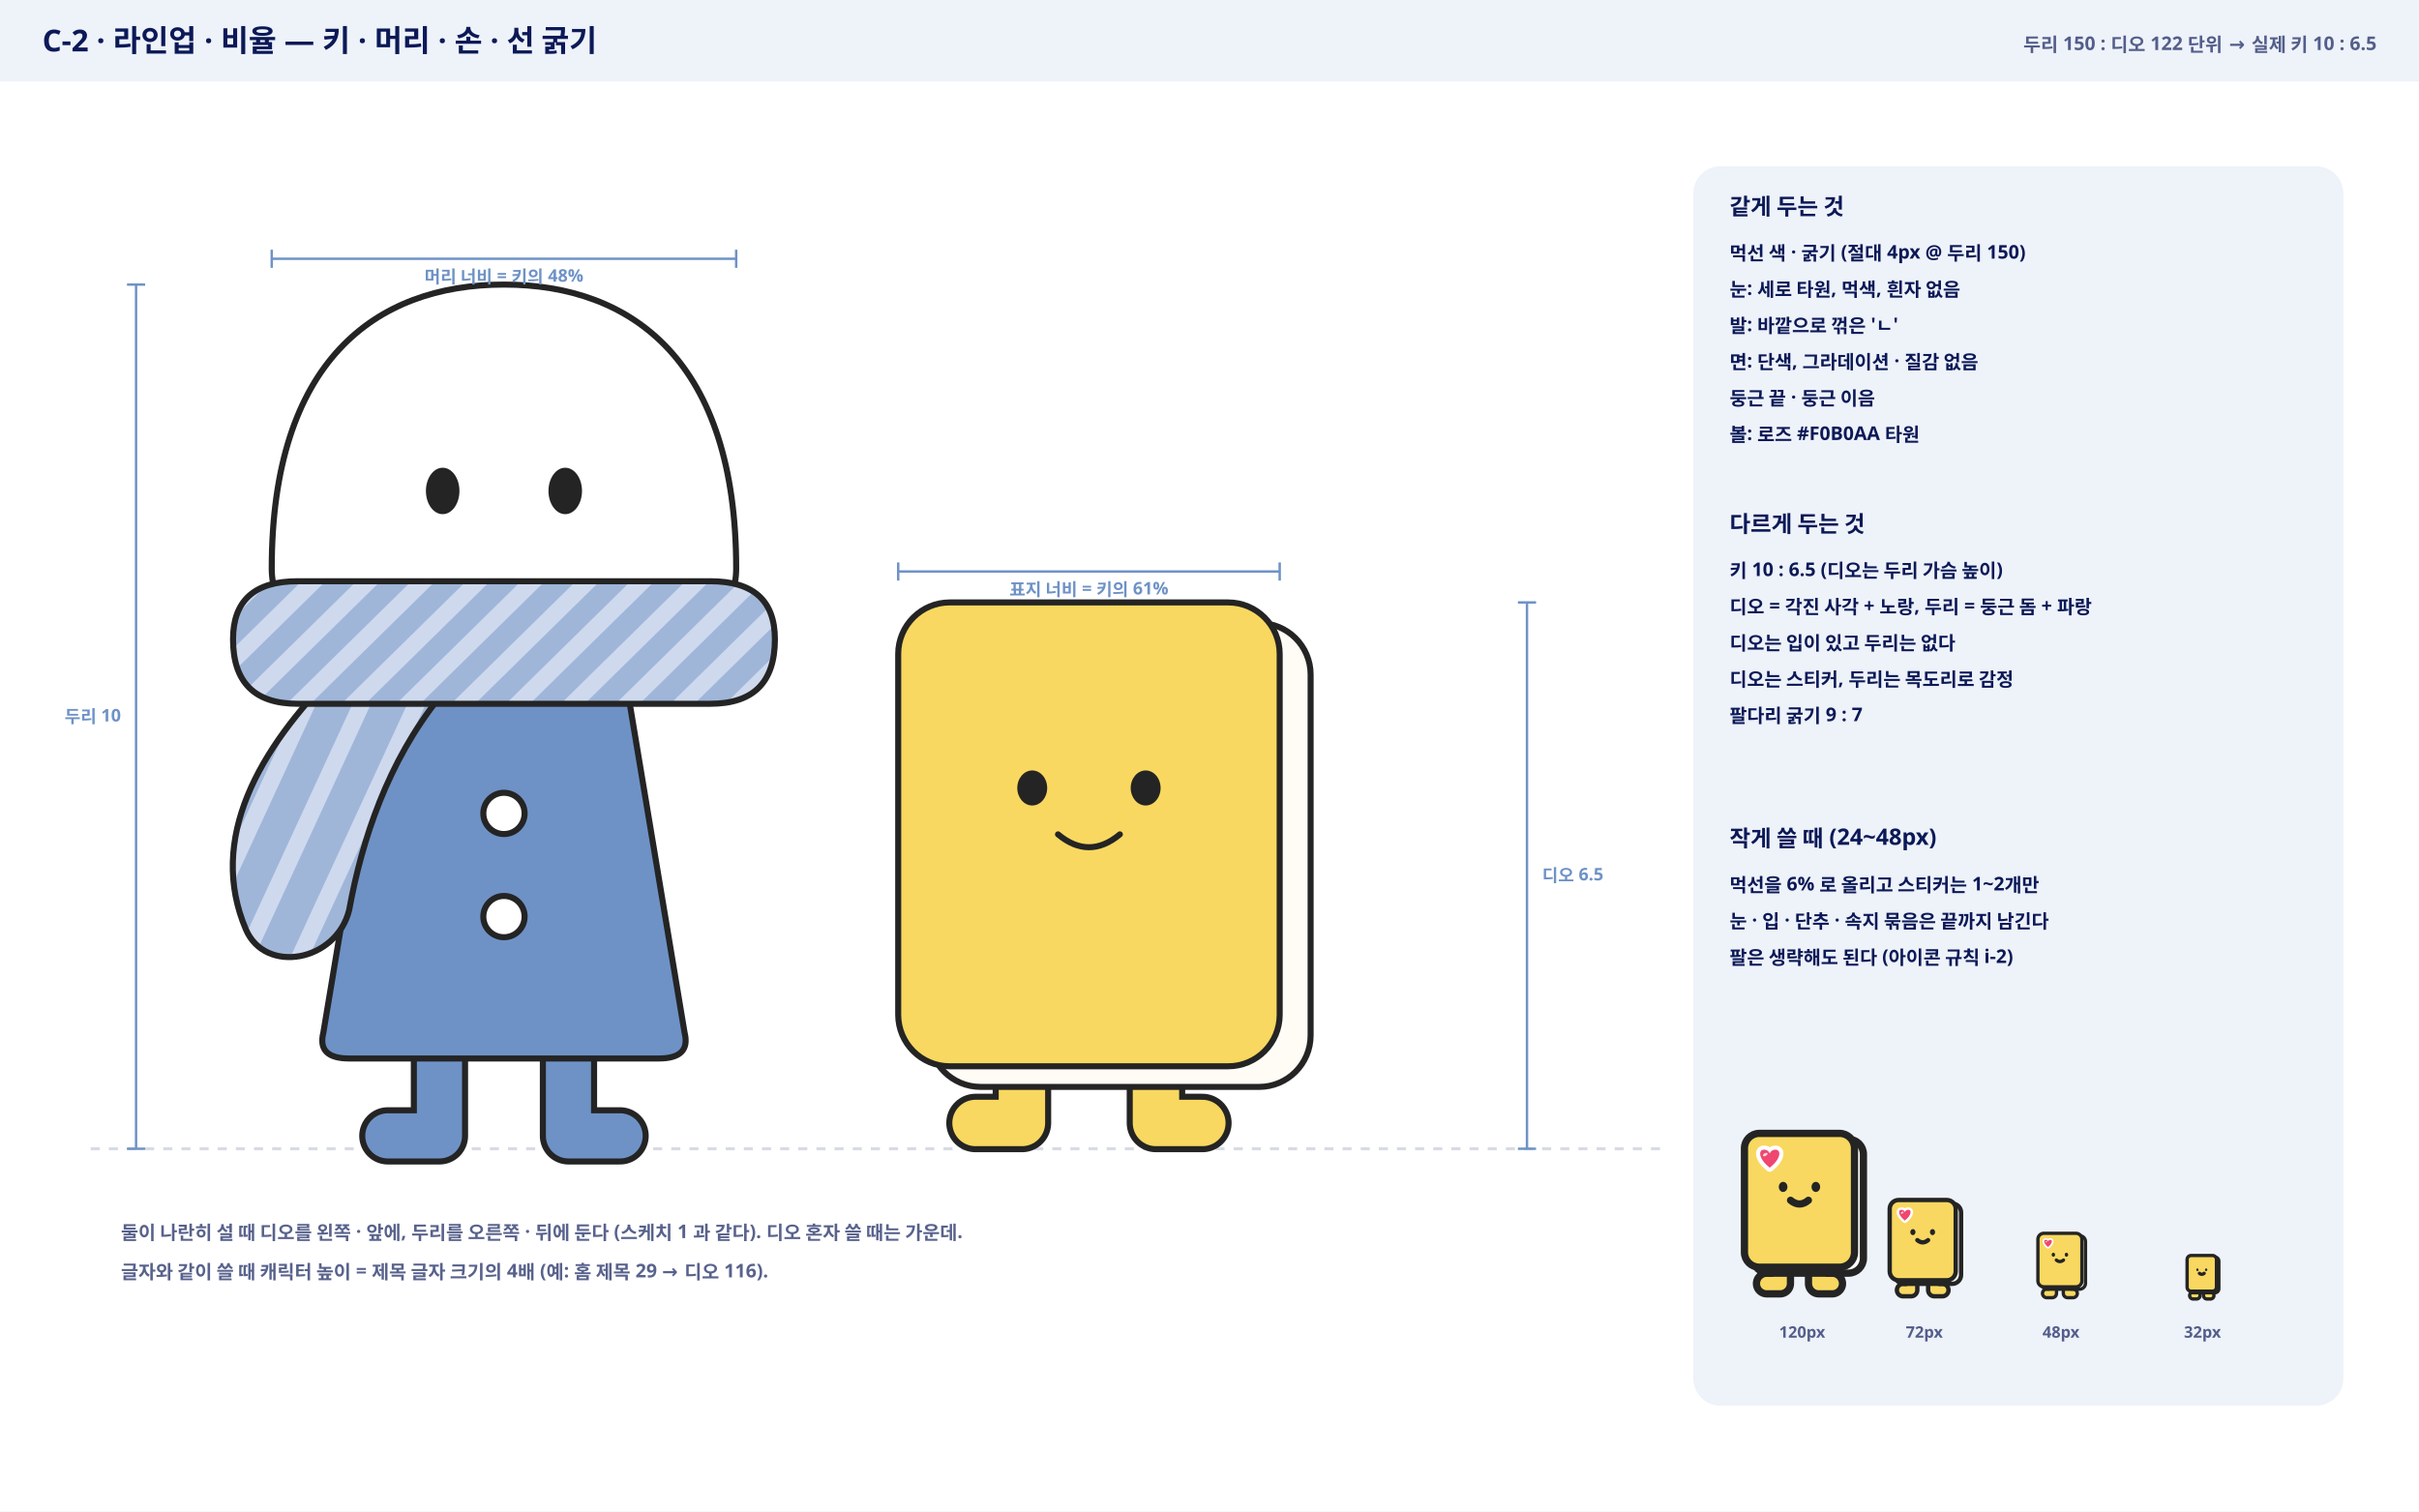
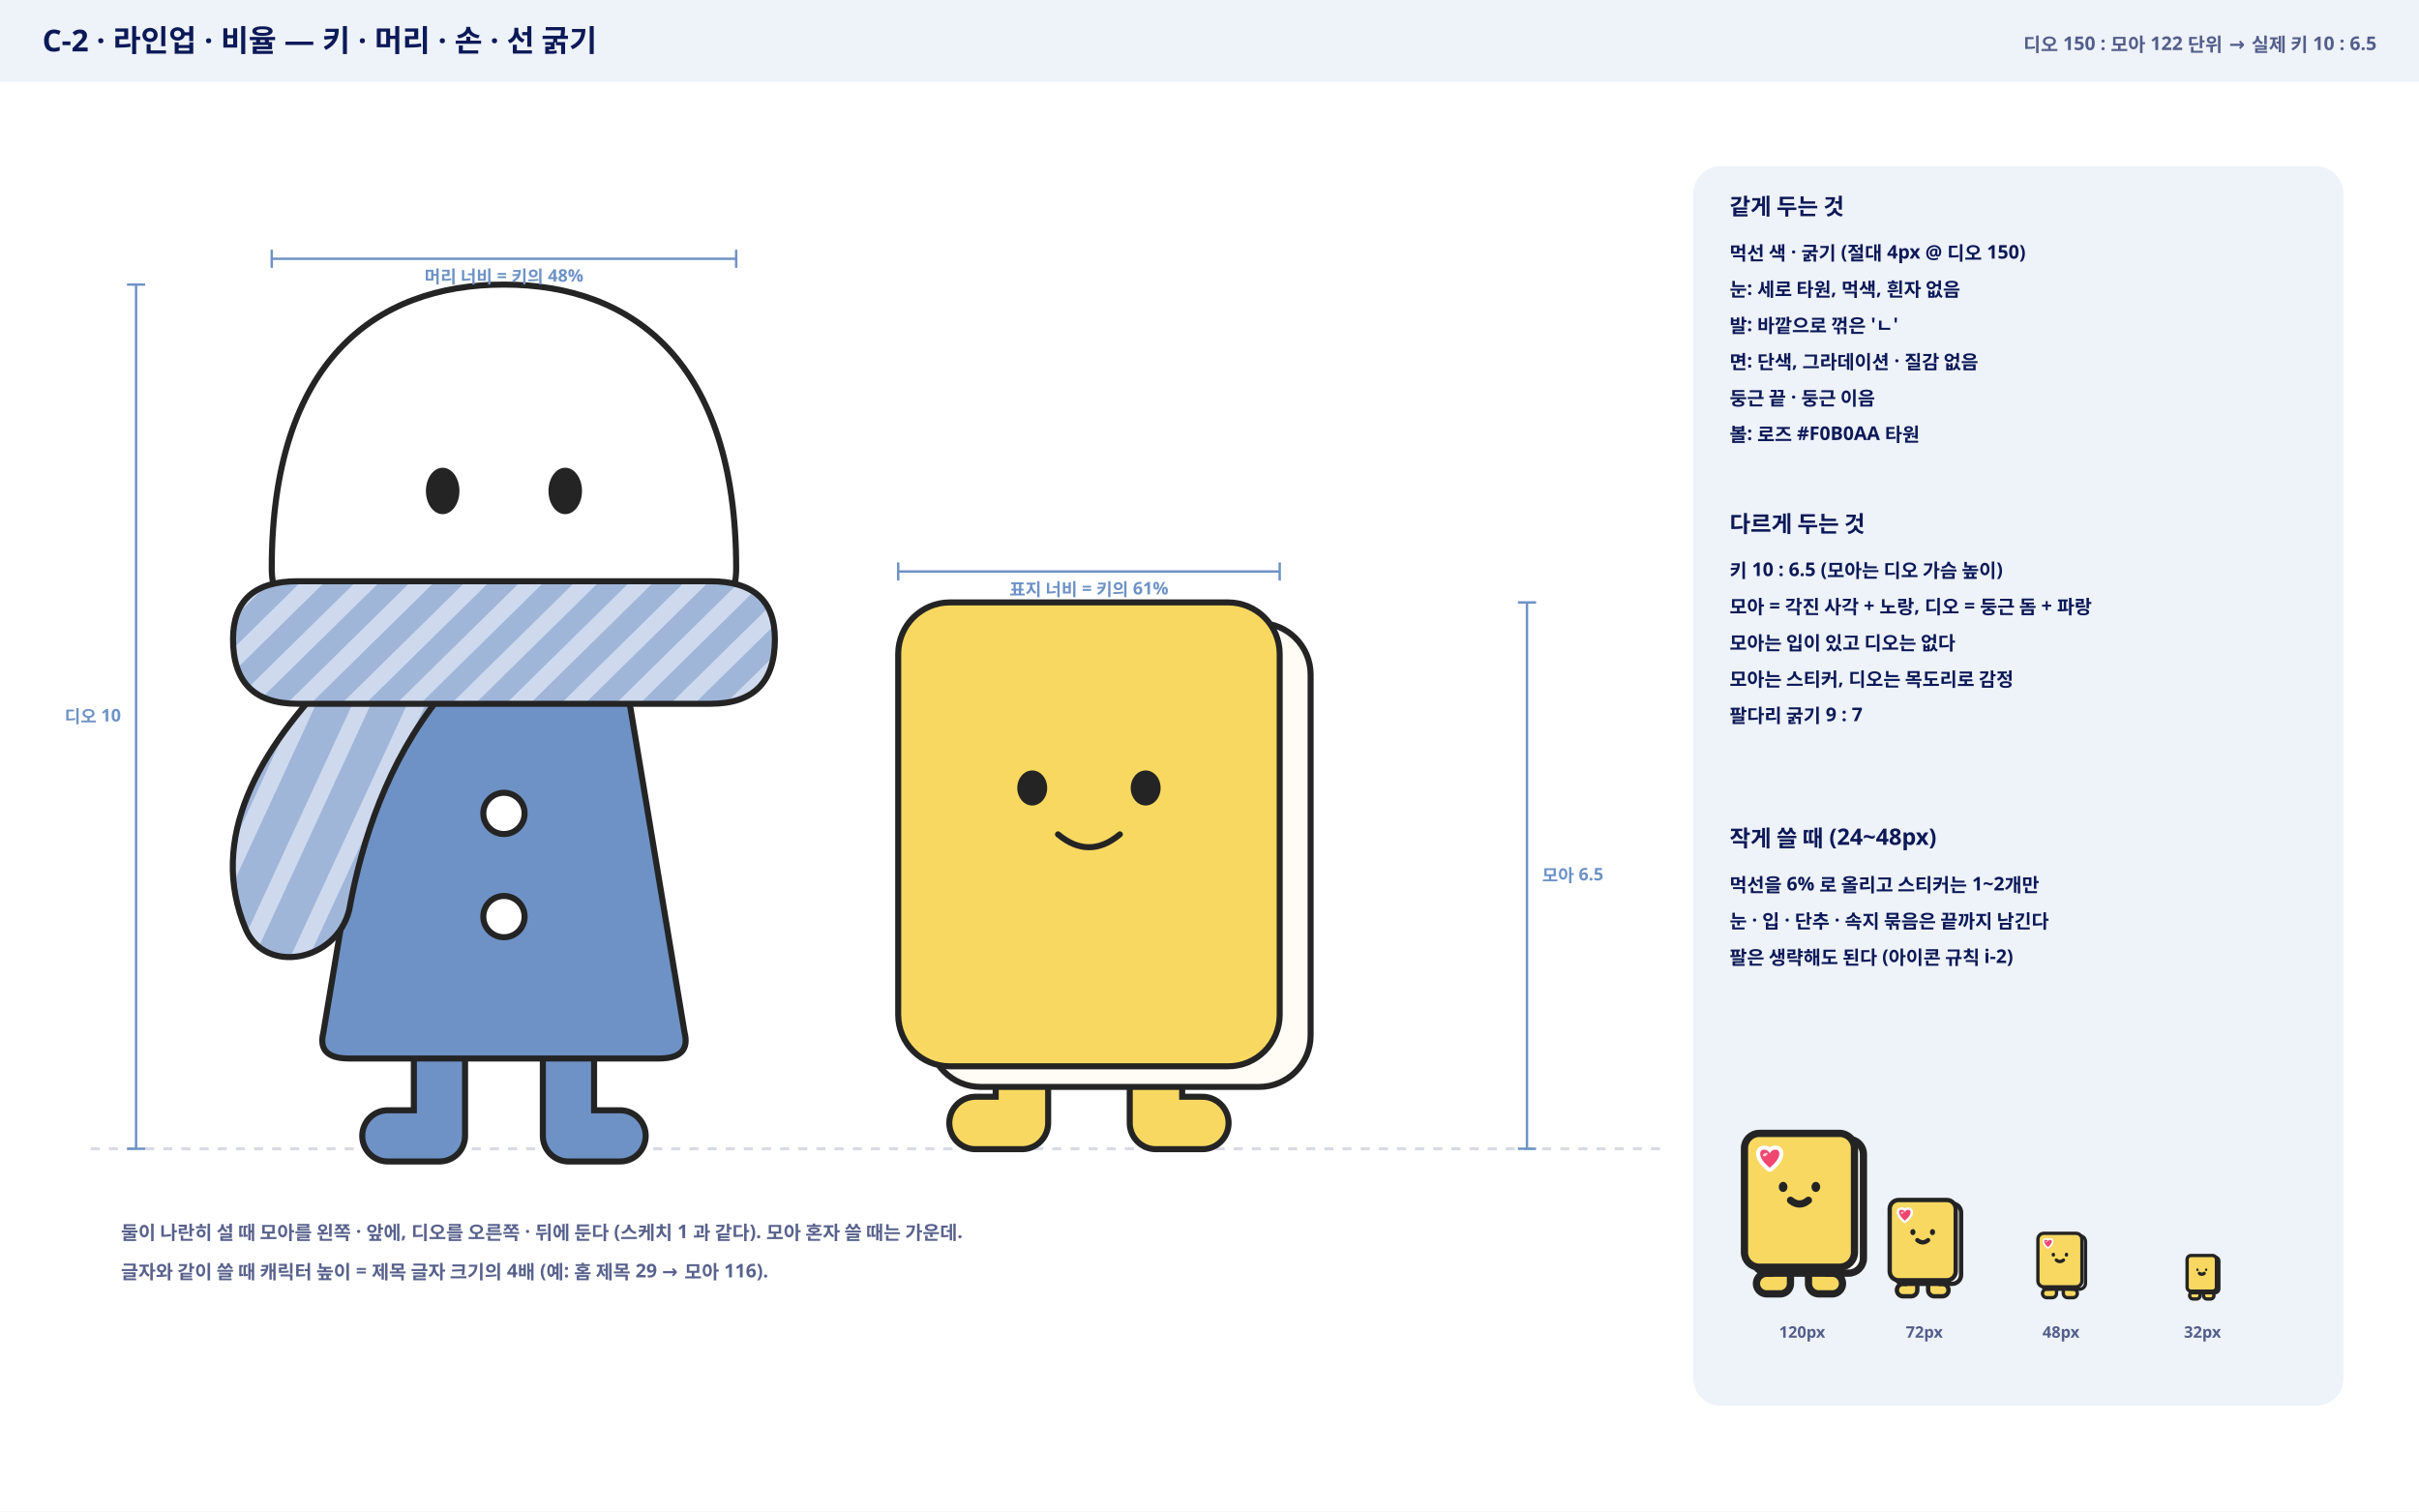
<svg xmlns="http://www.w3.org/2000/svg" width="1600" height="1000" viewBox="0 0 1600 1000">
  <rect width="1600" height="1000" fill="#FFFFFF" />
  <rect x="0" y="0" width="1600" height="54" fill="#EEF2F9" />
  <text x="28" y="34" font-family="'Malgun Gothic','Nanum Gothic','Noto Sans KR',sans-serif" font-size="20" font-weight="900" fill="#0B1957" text-anchor="start">C-2 · 라인업 · 비율 — 키 · 머리 · 손 · 선 굵기</text>
-   <text x="1572" y="34" font-family="'Malgun Gothic','Nanum Gothic','Noto Sans KR',sans-serif" font-size="12.5" font-weight="600" fill="rgba(11,25,87,0.68)" text-anchor="end">두리 150 : 디오 122 단위 → 실제 키 10 : 6.5</text>
+   <text x="1572" y="34" font-family="'Malgun Gothic','Nanum Gothic','Noto Sans KR',sans-serif" font-size="12.5" font-weight="600" fill="rgba(11,25,87,0.68)" text-anchor="end">디오 150 : 모아 122 단위 → 실제 키 10 : 6.5</text>
  <path d="M60,760 L1100,760" stroke="rgba(11,25,87,0.16)" stroke-width="2" stroke-dasharray="6 6" />
  <g transform="translate(120.00,137.07) scale(4.2667)">
    <path d="M40,132 V144 H32" fill="none" stroke="#242424" stroke-width="8.88" stroke-linecap="round" stroke-linejoin="round" />
    <path d="M40,132 V144 H32" fill="none" stroke="#6E92C6" stroke-width="7.00" stroke-linecap="round" stroke-linejoin="round" />
    <path d="M60,132 V144 H68" fill="none" stroke="#242424" stroke-width="8.88" stroke-linecap="round" stroke-linejoin="round" />
    <path d="M60,132 V144 H68" fill="none" stroke="#6E92C6" stroke-width="7.00" stroke-linecap="round" stroke-linejoin="round" />
    <path d="M31,74 L69,74 L78,128 Q79,132 74,132 L26,132 Q21,132 22,128 Z" fill="#6E92C6" stroke="#242424" stroke-width="0.94" stroke-linecap="round" stroke-linejoin="round" />
    <circle cx="50" cy="94" r="3.2" fill="#FFFFFF" stroke="#242424" stroke-width="0.94" stroke-linecap="round" stroke-linejoin="round" />
    <circle cx="50" cy="110" r="3.2" fill="#FFFFFF" stroke="#242424" stroke-width="0.94" stroke-linecap="round" stroke-linejoin="round" />
    <path d="M14,56 C14,24 30,12 50,12 C70,12 86,24 86,56 C86,62 82,66 76,66 L24,66 C18,66 14,62 14,56 Z" fill="#FFFFFF" stroke="#242424" stroke-width="0.94" stroke-linecap="round" stroke-linejoin="round" />
    <ellipse cx="40.5" cy="44" rx="2.6" ry="3.6" fill="#242424" />
    <ellipse cx="59.5" cy="44" rx="2.6" ry="3.6" fill="#242424" />
    <clipPath id="sc28t">
      <path d="M24,72 C12,84 4,98 10,112 C13,119 24,117 26,109 C28,98 32,86 40,76 Z" />
    </clipPath>
    <path d="M24,72 C12,84 4,98 10,112 C13,119 24,117 26,109 C28,98 32,86 40,76 Z" fill="#9FB6D9" />
    <g clip-path="url(#sc28t)">
      <path d="M-90.0,130 L-30.0,0" stroke="#CED9EE" stroke-width="2.60" stroke-linecap="round" />
      <path d="M-81.5,130 L-21.5,0" stroke="#CED9EE" stroke-width="2.60" stroke-linecap="round" />
      <path d="M-73.0,130 L-13.0,0" stroke="#CED9EE" stroke-width="2.60" stroke-linecap="round" />
      <path d="M-64.5,130 L-4.5,0" stroke="#CED9EE" stroke-width="2.60" stroke-linecap="round" />
      <path d="M-56.0,130 L4.0,0" stroke="#CED9EE" stroke-width="2.60" stroke-linecap="round" />
      <path d="M-47.5,130 L12.5,0" stroke="#CED9EE" stroke-width="2.60" stroke-linecap="round" />
      <path d="M-39.0,130 L21.0,0" stroke="#CED9EE" stroke-width="2.60" stroke-linecap="round" />
      <path d="M-30.5,130 L29.5,0" stroke="#CED9EE" stroke-width="2.60" stroke-linecap="round" />
      <path d="M-22.0,130 L38.0,0" stroke="#CED9EE" stroke-width="2.60" stroke-linecap="round" />
      <path d="M-13.5,130 L46.5,0" stroke="#CED9EE" stroke-width="2.60" stroke-linecap="round" />
      <path d="M-5.0,130 L55.0,0" stroke="#CED9EE" stroke-width="2.60" stroke-linecap="round" />
      <path d="M3.5,130 L63.5,0" stroke="#CED9EE" stroke-width="2.60" stroke-linecap="round" />
      <path d="M12.0,130 L72.0,0" stroke="#CED9EE" stroke-width="2.60" stroke-linecap="round" />
      <path d="M20.5,130 L80.5,0" stroke="#CED9EE" stroke-width="2.60" stroke-linecap="round" />
      <path d="M29.0,130 L89.0,0" stroke="#CED9EE" stroke-width="2.60" stroke-linecap="round" />
      <path d="M37.5,130 L97.5,0" stroke="#CED9EE" stroke-width="2.60" stroke-linecap="round" />
      <path d="M46.0,130 L106.0,0" stroke="#CED9EE" stroke-width="2.60" stroke-linecap="round" />
      <path d="M54.5,130 L114.5,0" stroke="#CED9EE" stroke-width="2.60" stroke-linecap="round" />
      <path d="M63.0,130 L123.0,0" stroke="#CED9EE" stroke-width="2.60" stroke-linecap="round" />
      <path d="M71.5,130 L131.5,0" stroke="#CED9EE" stroke-width="2.60" stroke-linecap="round" />
      <path d="M80.0,130 L140.0,0" stroke="#CED9EE" stroke-width="2.60" stroke-linecap="round" />
      <path d="M88.5,130 L148.5,0" stroke="#CED9EE" stroke-width="2.60" stroke-linecap="round" />
      <path d="M97.0,130 L157.0,0" stroke="#CED9EE" stroke-width="2.60" stroke-linecap="round" />
      <path d="M105.5,130 L165.5,0" stroke="#CED9EE" stroke-width="2.60" stroke-linecap="round" />
      <path d="M114.0,130 L174.0,0" stroke="#CED9EE" stroke-width="2.60" stroke-linecap="round" />
      <path d="M122.5,130 L182.5,0" stroke="#CED9EE" stroke-width="2.60" stroke-linecap="round" />
      <path d="M131.0,130 L191.0,0" stroke="#CED9EE" stroke-width="2.60" stroke-linecap="round" />
      <path d="M139.5,130 L199.5,0" stroke="#CED9EE" stroke-width="2.60" stroke-linecap="round" />
      <path d="M148.0,130 L208.0,0" stroke="#CED9EE" stroke-width="2.60" stroke-linecap="round" />
      <path d="M156.5,130 L216.5,0" stroke="#CED9EE" stroke-width="2.60" stroke-linecap="round" />
    </g>
    <path d="M24,72 C12,84 4,98 10,112 C13,119 24,117 26,109 C28,98 32,86 40,76 Z" fill="none" stroke="#242424" stroke-width="0.94" stroke-linecap="round" stroke-linejoin="round" />
    <clipPath id="sc28b">
      <path d="M18,58 L82,58 Q92,58 92,67 Q92,77 82,77 L18,77 Q8,77 8,67 Q8,58 18,58 Z" />
    </clipPath>
    <path d="M18,58 L82,58 Q92,58 92,67 Q92,77 82,77 L18,77 Q8,77 8,67 Q8,58 18,58 Z" fill="#9FB6D9" />
    <g clip-path="url(#sc28b)">
      <path d="M-60.0,87 L0.0,28" stroke="#CED9EE" stroke-width="2.60" stroke-linecap="round" />
      <path d="M-51.5,87 L8.5,28" stroke="#CED9EE" stroke-width="2.60" stroke-linecap="round" />
      <path d="M-43.0,87 L17.0,28" stroke="#CED9EE" stroke-width="2.60" stroke-linecap="round" />
      <path d="M-34.5,87 L25.5,28" stroke="#CED9EE" stroke-width="2.60" stroke-linecap="round" />
      <path d="M-26.0,87 L34.0,28" stroke="#CED9EE" stroke-width="2.60" stroke-linecap="round" />
      <path d="M-17.5,87 L42.5,28" stroke="#CED9EE" stroke-width="2.60" stroke-linecap="round" />
      <path d="M-9.0,87 L51.0,28" stroke="#CED9EE" stroke-width="2.60" stroke-linecap="round" />
      <path d="M-0.5,87 L59.5,28" stroke="#CED9EE" stroke-width="2.60" stroke-linecap="round" />
      <path d="M8.0,87 L68.0,28" stroke="#CED9EE" stroke-width="2.60" stroke-linecap="round" />
      <path d="M16.5,87 L76.5,28" stroke="#CED9EE" stroke-width="2.60" stroke-linecap="round" />
      <path d="M25.0,87 L85.0,28" stroke="#CED9EE" stroke-width="2.60" stroke-linecap="round" />
      <path d="M33.5,87 L93.5,28" stroke="#CED9EE" stroke-width="2.60" stroke-linecap="round" />
      <path d="M42.0,87 L102.0,28" stroke="#CED9EE" stroke-width="2.60" stroke-linecap="round" />
      <path d="M50.5,87 L110.5,28" stroke="#CED9EE" stroke-width="2.60" stroke-linecap="round" />
      <path d="M59.0,87 L119.0,28" stroke="#CED9EE" stroke-width="2.60" stroke-linecap="round" />
      <path d="M67.5,87 L127.5,28" stroke="#CED9EE" stroke-width="2.60" stroke-linecap="round" />
      <path d="M76.0,87 L136.0,28" stroke="#CED9EE" stroke-width="2.60" stroke-linecap="round" />
      <path d="M84.5,87 L144.5,28" stroke="#CED9EE" stroke-width="2.60" stroke-linecap="round" />
      <path d="M93.0,87 L153.0,28" stroke="#CED9EE" stroke-width="2.60" stroke-linecap="round" />
      <path d="M101.5,87 L161.5,28" stroke="#CED9EE" stroke-width="2.60" stroke-linecap="round" />
      <path d="M110.0,87 L170.0,28" stroke="#CED9EE" stroke-width="2.60" stroke-linecap="round" />
      <path d="M118.5,87 L178.5,28" stroke="#CED9EE" stroke-width="2.60" stroke-linecap="round" />
      <path d="M127.0,87 L187.0,28" stroke="#CED9EE" stroke-width="2.60" stroke-linecap="round" />
      <path d="M135.5,87 L195.5,28" stroke="#CED9EE" stroke-width="2.60" stroke-linecap="round" />
      <path d="M144.0,87 L204.0,28" stroke="#CED9EE" stroke-width="2.60" stroke-linecap="round" />
    </g>
    <path d="M18,58 L82,58 Q92,58 92,67 Q92,77 82,77 L18,77 Q8,77 8,67 Q8,58 18,58 Z" fill="none" stroke="#242424" stroke-width="0.94" stroke-linecap="round" stroke-linejoin="round" />
  </g>
  <g transform="translate(560.00,364.46) scale(3.4098)">
    <path d="M34,100 V111 H25" fill="none" stroke="#242424" stroke-width="11.35" stroke-linecap="round" stroke-linejoin="round" />
    <path d="M34,100 V111 H25" fill="none" stroke="#F8D860" stroke-width="9.00" stroke-linecap="round" stroke-linejoin="round" />
    <path d="M60,100 V111 H69" fill="none" stroke="#242424" stroke-width="11.35" stroke-linecap="round" stroke-linejoin="round" />
    <path d="M60,100 V111 H69" fill="none" stroke="#F8D860" stroke-width="9.00" stroke-linecap="round" stroke-linejoin="round" />
    <rect x="16" y="14" width="74" height="90" rx="10" fill="#FFFCF6" stroke="#242424" stroke-width="1.17" stroke-linecap="round" stroke-linejoin="round" />
    <rect x="10" y="10" width="74" height="90" rx="10" fill="#F8D860" stroke="#242424" stroke-width="1.17" stroke-linecap="round" stroke-linejoin="round" />
    <ellipse cx="36" cy="46" rx="2.9" ry="3.4" fill="#242424" />
    <ellipse cx="58" cy="46" rx="2.9" ry="3.4" fill="#242424" />
    <path d="M41,55 Q47,60 53,55" fill="none" stroke="#242424" stroke-width="1.17" stroke-linecap="round" stroke-linejoin="round" />
  </g>
  <path d="M90,188.267 L90,760" stroke="#6E92C6" stroke-width="1.6" />
  <path d="M84,188.267 L96,188.267 M84,760 L96,760" stroke="#6E92C6" stroke-width="1.6" />
-   <text x="80" y="478.133" font-family="'Malgun Gothic','Nanum Gothic','Noto Sans KR',sans-serif" font-size="11.5" font-weight="800" fill="#6E92C6" text-anchor="end">두리 10</text>
+   <text x="80" y="478.133" font-family="'Malgun Gothic','Nanum Gothic','Noto Sans KR',sans-serif" font-size="11.5" font-weight="800" fill="#6E92C6" text-anchor="end">디오 10</text>
  <path d="M1010,398.557 L1010,760" stroke="#6E92C6" stroke-width="1.6" />
  <path d="M1004,398.557 L1016,398.557 M1004,760 L1016,760" stroke="#6E92C6" stroke-width="1.6" />
-   <text x="1020" y="583.279" font-family="'Malgun Gothic','Nanum Gothic','Noto Sans KR',sans-serif" font-size="11.5" font-weight="800" fill="#6E92C6" text-anchor="start">디오 6.5</text>
+   <text x="1020" y="583.279" font-family="'Malgun Gothic','Nanum Gothic','Noto Sans KR',sans-serif" font-size="11.5" font-weight="800" fill="#6E92C6" text-anchor="start">모아 6.5</text>
  <path d="M179.733,171.2 L486.933,171.2" stroke="#6E92C6" stroke-width="1.6" />
  <path d="M179.733,165.2 L179.733,177.2 M486.933,165.2 L486.933,177.2" stroke="#6E92C6" stroke-width="1.6" />
  <text x="333.333" y="187.2" font-family="'Malgun Gothic','Nanum Gothic','Noto Sans KR',sans-serif" font-size="11.5" font-weight="800" fill="#6E92C6" text-anchor="middle">머리 너비 = 키의 48%</text>
  <path d="M594.098,378.098 L846.426,378.098" stroke="#6E92C6" stroke-width="1.6" />
  <path d="M594.098,372.098 L594.098,384.098 M846.426,372.098 L846.426,384.098" stroke="#6E92C6" stroke-width="1.6" />
  <text x="720.262" y="394.098" font-family="'Malgun Gothic','Nanum Gothic','Noto Sans KR',sans-serif" font-size="11.5" font-weight="800" fill="#6E92C6" text-anchor="middle">표지 너비 = 키의 61%</text>
  <rect x="1120" y="110" width="430" height="820" rx="18" fill="#EEF2F9" />
  <text x="1144" y="142" font-family="'Malgun Gothic','Nanum Gothic','Noto Sans KR',sans-serif" font-size="15" font-weight="900" fill="#0B1957" text-anchor="start">같게 두는 것</text>
-   <text x="1144" y="172" font-family="'Malgun Gothic','Nanum Gothic','Noto Sans KR',sans-serif" font-size="12.5" font-weight="600" fill="#0B1957" text-anchor="start">먹선 색 · 굵기 (절대 4px @ 두리 150)</text>
+   <text x="1144" y="172" font-family="'Malgun Gothic','Nanum Gothic','Noto Sans KR',sans-serif" font-size="12.5" font-weight="600" fill="#0B1957" text-anchor="start">먹선 색 · 굵기 (절대 4px @ 디오 150)</text>
  <text x="1144" y="196" font-family="'Malgun Gothic','Nanum Gothic','Noto Sans KR',sans-serif" font-size="12.5" font-weight="600" fill="#0B1957" text-anchor="start">눈: 세로 타원, 먹색, 흰자 없음</text>
  <text x="1144" y="220" font-family="'Malgun Gothic','Nanum Gothic','Noto Sans KR',sans-serif" font-size="12.5" font-weight="600" fill="#0B1957" text-anchor="start">발: 바깥으로 꺾은 'ㄴ'</text>
  <text x="1144" y="244" font-family="'Malgun Gothic','Nanum Gothic','Noto Sans KR',sans-serif" font-size="12.5" font-weight="600" fill="#0B1957" text-anchor="start">면: 단색, 그라데이션 · 질감 없음</text>
  <text x="1144" y="268" font-family="'Malgun Gothic','Nanum Gothic','Noto Sans KR',sans-serif" font-size="12.5" font-weight="600" fill="#0B1957" text-anchor="start">둥근 끝 · 둥근 이음</text>
  <text x="1144" y="292" font-family="'Malgun Gothic','Nanum Gothic','Noto Sans KR',sans-serif" font-size="12.5" font-weight="600" fill="#0B1957" text-anchor="start">볼: 로즈 #F0B0AA 타원</text>
  <text x="1144" y="352" font-family="'Malgun Gothic','Nanum Gothic','Noto Sans KR',sans-serif" font-size="15" font-weight="900" fill="#0B1957" text-anchor="start">다르게 두는 것</text>
-   <text x="1144" y="382" font-family="'Malgun Gothic','Nanum Gothic','Noto Sans KR',sans-serif" font-size="12.5" font-weight="600" fill="#0B1957" text-anchor="start">키 10 : 6.5 (디오는 두리 가슴 높이)</text>
-   <text x="1144" y="406" font-family="'Malgun Gothic','Nanum Gothic','Noto Sans KR',sans-serif" font-size="12.5" font-weight="600" fill="#0B1957" text-anchor="start">디오 = 각진 사각 + 노랑, 두리 = 둥근 돔 + 파랑</text>
-   <text x="1144" y="430" font-family="'Malgun Gothic','Nanum Gothic','Noto Sans KR',sans-serif" font-size="12.5" font-weight="600" fill="#0B1957" text-anchor="start">디오는 입이 있고 두리는 없다</text>
-   <text x="1144" y="454" font-family="'Malgun Gothic','Nanum Gothic','Noto Sans KR',sans-serif" font-size="12.5" font-weight="600" fill="#0B1957" text-anchor="start">디오는 스티커, 두리는 목도리로 감정</text>
+   <text x="1144" y="382" font-family="'Malgun Gothic','Nanum Gothic','Noto Sans KR',sans-serif" font-size="12.5" font-weight="600" fill="#0B1957" text-anchor="start">키 10 : 6.5 (모아는 디오 가슴 높이)</text>
+   <text x="1144" y="406" font-family="'Malgun Gothic','Nanum Gothic','Noto Sans KR',sans-serif" font-size="12.5" font-weight="600" fill="#0B1957" text-anchor="start">모아 = 각진 사각 + 노랑, 디오 = 둥근 돔 + 파랑</text>
+   <text x="1144" y="430" font-family="'Malgun Gothic','Nanum Gothic','Noto Sans KR',sans-serif" font-size="12.5" font-weight="600" fill="#0B1957" text-anchor="start">모아는 입이 있고 디오는 없다</text>
+   <text x="1144" y="454" font-family="'Malgun Gothic','Nanum Gothic','Noto Sans KR',sans-serif" font-size="12.5" font-weight="600" fill="#0B1957" text-anchor="start">모아는 스티커, 디오는 목도리로 감정</text>
  <text x="1144" y="478" font-family="'Malgun Gothic','Nanum Gothic','Noto Sans KR',sans-serif" font-size="12.5" font-weight="600" fill="#0B1957" text-anchor="start">팔다리 굵기 9 : 7</text>
  <text x="1144" y="560" font-family="'Malgun Gothic','Nanum Gothic','Noto Sans KR',sans-serif" font-size="15" font-weight="900" fill="#0B1957" text-anchor="start">작게 쓸 때 (24~48px)</text>
  <text x="1144" y="590" font-family="'Malgun Gothic','Nanum Gothic','Noto Sans KR',sans-serif" font-size="12.5" font-weight="600" fill="#0B1957" text-anchor="start">먹선을 6% 로 올리고 스티커는 1~2개만</text>
  <text x="1144" y="614" font-family="'Malgun Gothic','Nanum Gothic','Noto Sans KR',sans-serif" font-size="12.5" font-weight="600" fill="#0B1957" text-anchor="start">눈 · 입 · 단추 · 속지 묶음은 끝까지 남긴다</text>
  <text x="1144" y="638" font-family="'Malgun Gothic','Nanum Gothic','Noto Sans KR',sans-serif" font-size="12.5" font-weight="600" fill="#0B1957" text-anchor="start">팔은 생략해도 된다 (아이콘 규칙 i-2)</text>
  <g transform="translate(1144.00,740.00) scale(0.9836)">
    <path d="M34,100 V111 H25" fill="none" stroke="#242424" stroke-width="18.76" stroke-linecap="round" stroke-linejoin="round" />
    <path d="M34,100 V111 H25" fill="none" stroke="#F8D860" stroke-width="9.00" stroke-linecap="round" stroke-linejoin="round" />
    <path d="M60,100 V111 H69" fill="none" stroke="#242424" stroke-width="18.76" stroke-linecap="round" stroke-linejoin="round" />
    <path d="M60,100 V111 H69" fill="none" stroke="#F8D860" stroke-width="9.00" stroke-linecap="round" stroke-linejoin="round" />
    <rect x="16" y="14" width="74" height="90" rx="10" fill="#FFFCF6" stroke="#242424" stroke-width="4.88" stroke-linecap="round" stroke-linejoin="round" />
    <rect x="10" y="10" width="74" height="90" rx="10" fill="#F8D860" stroke="#242424" stroke-width="4.88" stroke-linecap="round" stroke-linejoin="round" />
    <ellipse cx="36" cy="46" rx="2.9" ry="3.4" fill="#242424" />
    <ellipse cx="58" cy="46" rx="2.9" ry="3.4" fill="#242424" />
    <path d="M41,55 Q47,60 53,55" fill="none" stroke="#242424" stroke-width="4.88" stroke-linecap="round" stroke-linejoin="round" />
    <g transform="translate(27.00,27.00) scale(0.864)">
      <path d="M0,7 C-9,0 -9,-7 -4.5,-7 C-2,-7 -0.5,-5.5 0,-4 C0.5,-5.5 2,-7 4.5,-7 C9,-7 9,0 0,7 Z" fill="#FFFFFF" stroke="#FFFFFF" stroke-width="6.4" stroke-linejoin="round" />
      <path d="M0,7 C-9,0 -9,-7 -4.5,-7 C-2,-7 -0.5,-5.5 0,-4 C0.5,-5.5 2,-7 4.5,-7 C9,-7 9,0 0,7 Z" fill="#EF476F" />
      <ellipse cx="-3.5" cy="-3.2" rx="2" ry="1.1" fill="#FFFFFF" opacity=".75" transform="rotate(-30 -3.5 -3.2)" />
    </g>
  </g>
  <text x="1192.0" y="885" font-family="'Malgun Gothic','Nanum Gothic','Noto Sans KR',sans-serif" font-size="10.5" font-weight="700" fill="rgba(11,25,87,0.68)" text-anchor="middle">120px</text>
  <g transform="translate(1244.00,788.00) scale(0.5902)">
    <path d="M34,100 V111 H25" fill="none" stroke="#242424" stroke-width="18.76" stroke-linecap="round" stroke-linejoin="round" />
    <path d="M34,100 V111 H25" fill="none" stroke="#F8D860" stroke-width="9.00" stroke-linecap="round" stroke-linejoin="round" />
    <path d="M60,100 V111 H69" fill="none" stroke="#242424" stroke-width="18.76" stroke-linecap="round" stroke-linejoin="round" />
    <path d="M60,100 V111 H69" fill="none" stroke="#F8D860" stroke-width="9.00" stroke-linecap="round" stroke-linejoin="round" />
    <rect x="16" y="14" width="74" height="90" rx="10" fill="#FFFCF6" stroke="#242424" stroke-width="4.88" stroke-linecap="round" stroke-linejoin="round" />
    <rect x="10" y="10" width="74" height="90" rx="10" fill="#F8D860" stroke="#242424" stroke-width="4.88" stroke-linecap="round" stroke-linejoin="round" />
    <ellipse cx="36" cy="46" rx="2.9" ry="3.4" fill="#242424" />
    <ellipse cx="58" cy="46" rx="2.9" ry="3.4" fill="#242424" />
    <path d="M41,55 Q47,60 53,55" fill="none" stroke="#242424" stroke-width="4.88" stroke-linecap="round" stroke-linejoin="round" />
    <g transform="translate(27.00,27.00) scale(0.864)">
      <path d="M0,7 C-9,0 -9,-7 -4.5,-7 C-2,-7 -0.5,-5.5 0,-4 C0.5,-5.5 2,-7 4.5,-7 C9,-7 9,0 0,7 Z" fill="#FFFFFF" stroke="#FFFFFF" stroke-width="6.4" stroke-linejoin="round" />
      <path d="M0,7 C-9,0 -9,-7 -4.5,-7 C-2,-7 -0.5,-5.5 0,-4 C0.5,-5.5 2,-7 4.5,-7 C9,-7 9,0 0,7 Z" fill="#EF476F" />
      <ellipse cx="-3.5" cy="-3.2" rx="2" ry="1.1" fill="#FFFFFF" opacity=".75" transform="rotate(-30 -3.5 -3.2)" />
    </g>
  </g>
  <text x="1272.8" y="885" font-family="'Malgun Gothic','Nanum Gothic','Noto Sans KR',sans-serif" font-size="10.5" font-weight="700" fill="rgba(11,25,87,0.68)" text-anchor="middle">72px</text>
  <g transform="translate(1344.00,812.00) scale(0.3934)">
    <path d="M34,100 V111 H25" fill="none" stroke="#242424" stroke-width="20.18" stroke-linecap="round" stroke-linejoin="round" />
    <path d="M34,100 V111 H25" fill="none" stroke="#F8D860" stroke-width="9.00" stroke-linecap="round" stroke-linejoin="round" />
    <path d="M60,100 V111 H69" fill="none" stroke="#242424" stroke-width="20.18" stroke-linecap="round" stroke-linejoin="round" />
    <path d="M60,100 V111 H69" fill="none" stroke="#F8D860" stroke-width="9.00" stroke-linecap="round" stroke-linejoin="round" />
    <rect x="16" y="14" width="74" height="90" rx="10" fill="#FFFCF6" stroke="#242424" stroke-width="5.59" stroke-linecap="round" stroke-linejoin="round" />
    <rect x="10" y="10" width="74" height="90" rx="10" fill="#F8D860" stroke="#242424" stroke-width="5.59" stroke-linecap="round" stroke-linejoin="round" />
    <ellipse cx="36" cy="46" rx="2.9" ry="3.4" fill="#242424" />
    <ellipse cx="58" cy="46" rx="2.9" ry="3.4" fill="#242424" />
    <path d="M41,55 Q47,60 53,55" fill="none" stroke="#242424" stroke-width="5.59" stroke-linecap="round" stroke-linejoin="round" />
    <g transform="translate(27.00,27.00) scale(0.864)">
      <path d="M0,7 C-9,0 -9,-7 -4.5,-7 C-2,-7 -0.5,-5.5 0,-4 C0.5,-5.5 2,-7 4.5,-7 C9,-7 9,0 0,7 Z" fill="#FFFFFF" stroke="#FFFFFF" stroke-width="6.4" stroke-linejoin="round" />
      <path d="M0,7 C-9,0 -9,-7 -4.5,-7 C-2,-7 -0.5,-5.5 0,-4 C0.5,-5.5 2,-7 4.5,-7 C9,-7 9,0 0,7 Z" fill="#EF476F" />
      <ellipse cx="-3.5" cy="-3.2" rx="2" ry="1.1" fill="#FFFFFF" opacity=".75" transform="rotate(-30 -3.5 -3.2)" />
    </g>
  </g>
  <text x="1363.2" y="885" font-family="'Malgun Gothic','Nanum Gothic','Noto Sans KR',sans-serif" font-size="10.5" font-weight="700" fill="rgba(11,25,87,0.68)" text-anchor="middle">48px</text>
  <g transform="translate(1444.00,828.00) scale(0.2623)">
    <path d="M34,100 V111 H25" fill="none" stroke="#242424" stroke-width="25.78" stroke-linecap="round" stroke-linejoin="round" />
    <path d="M34,100 V111 H25" fill="none" stroke="#F8D860" stroke-width="9.00" stroke-linecap="round" stroke-linejoin="round" />
    <path d="M60,100 V111 H69" fill="none" stroke="#242424" stroke-width="25.78" stroke-linecap="round" stroke-linejoin="round" />
    <path d="M60,100 V111 H69" fill="none" stroke="#F8D860" stroke-width="9.00" stroke-linecap="round" stroke-linejoin="round" />
    <rect x="16" y="14" width="74" height="90" rx="10" fill="#FFFCF6" stroke="#242424" stroke-width="8.39" stroke-linecap="round" stroke-linejoin="round" />
    <rect x="10" y="10" width="74" height="90" rx="10" fill="#F8D860" stroke="#242424" stroke-width="8.39" stroke-linecap="round" stroke-linejoin="round" />
    <ellipse cx="36" cy="46" rx="2.9" ry="3.4" fill="#242424" />
    <ellipse cx="58" cy="46" rx="2.9" ry="3.4" fill="#242424" />
    <path d="M41,55 Q47,60 53,55" fill="none" stroke="#242424" stroke-width="8.39" stroke-linecap="round" stroke-linejoin="round" />
  </g>
  <text x="1456.8" y="885" font-family="'Malgun Gothic','Nanum Gothic','Noto Sans KR',sans-serif" font-size="10.5" font-weight="700" fill="rgba(11,25,87,0.68)" text-anchor="middle">32px</text>
-   <text x="80" y="820" font-family="'Malgun Gothic','Nanum Gothic','Noto Sans KR',sans-serif" font-size="12.5" font-weight="600" fill="rgba(11,25,87,0.68)" text-anchor="start">둘이 나란히 설 때 디오를 왼쪽 · 앞에, 두리를 오른쪽 · 뒤에 둔다 (스케치 1 과 같다). 디오 혼자 쓸 때는 가운데.</text>
-   <text x="80" y="846" font-family="'Malgun Gothic','Nanum Gothic','Noto Sans KR',sans-serif" font-size="12.5" font-weight="600" fill="rgba(11,25,87,0.68)" text-anchor="start">글자와 같이 쓸 때 캐릭터 높이 = 제목 글자 크기의 4배 (예: 홈 제목 29 → 디오 116).</text>
+   <text x="80" y="820" font-family="'Malgun Gothic','Nanum Gothic','Noto Sans KR',sans-serif" font-size="12.5" font-weight="600" fill="rgba(11,25,87,0.68)" text-anchor="start">둘이 나란히 설 때 모아를 왼쪽 · 앞에, 디오를 오른쪽 · 뒤에 둔다 (스케치 1 과 같다). 모아 혼자 쓸 때는 가운데.</text>
+   <text x="80" y="846" font-family="'Malgun Gothic','Nanum Gothic','Noto Sans KR',sans-serif" font-size="12.5" font-weight="600" fill="rgba(11,25,87,0.68)" text-anchor="start">글자와 같이 쓸 때 캐릭터 높이 = 제목 글자 크기의 4배 (예: 홈 제목 29 → 모아 116).</text>
</svg>
